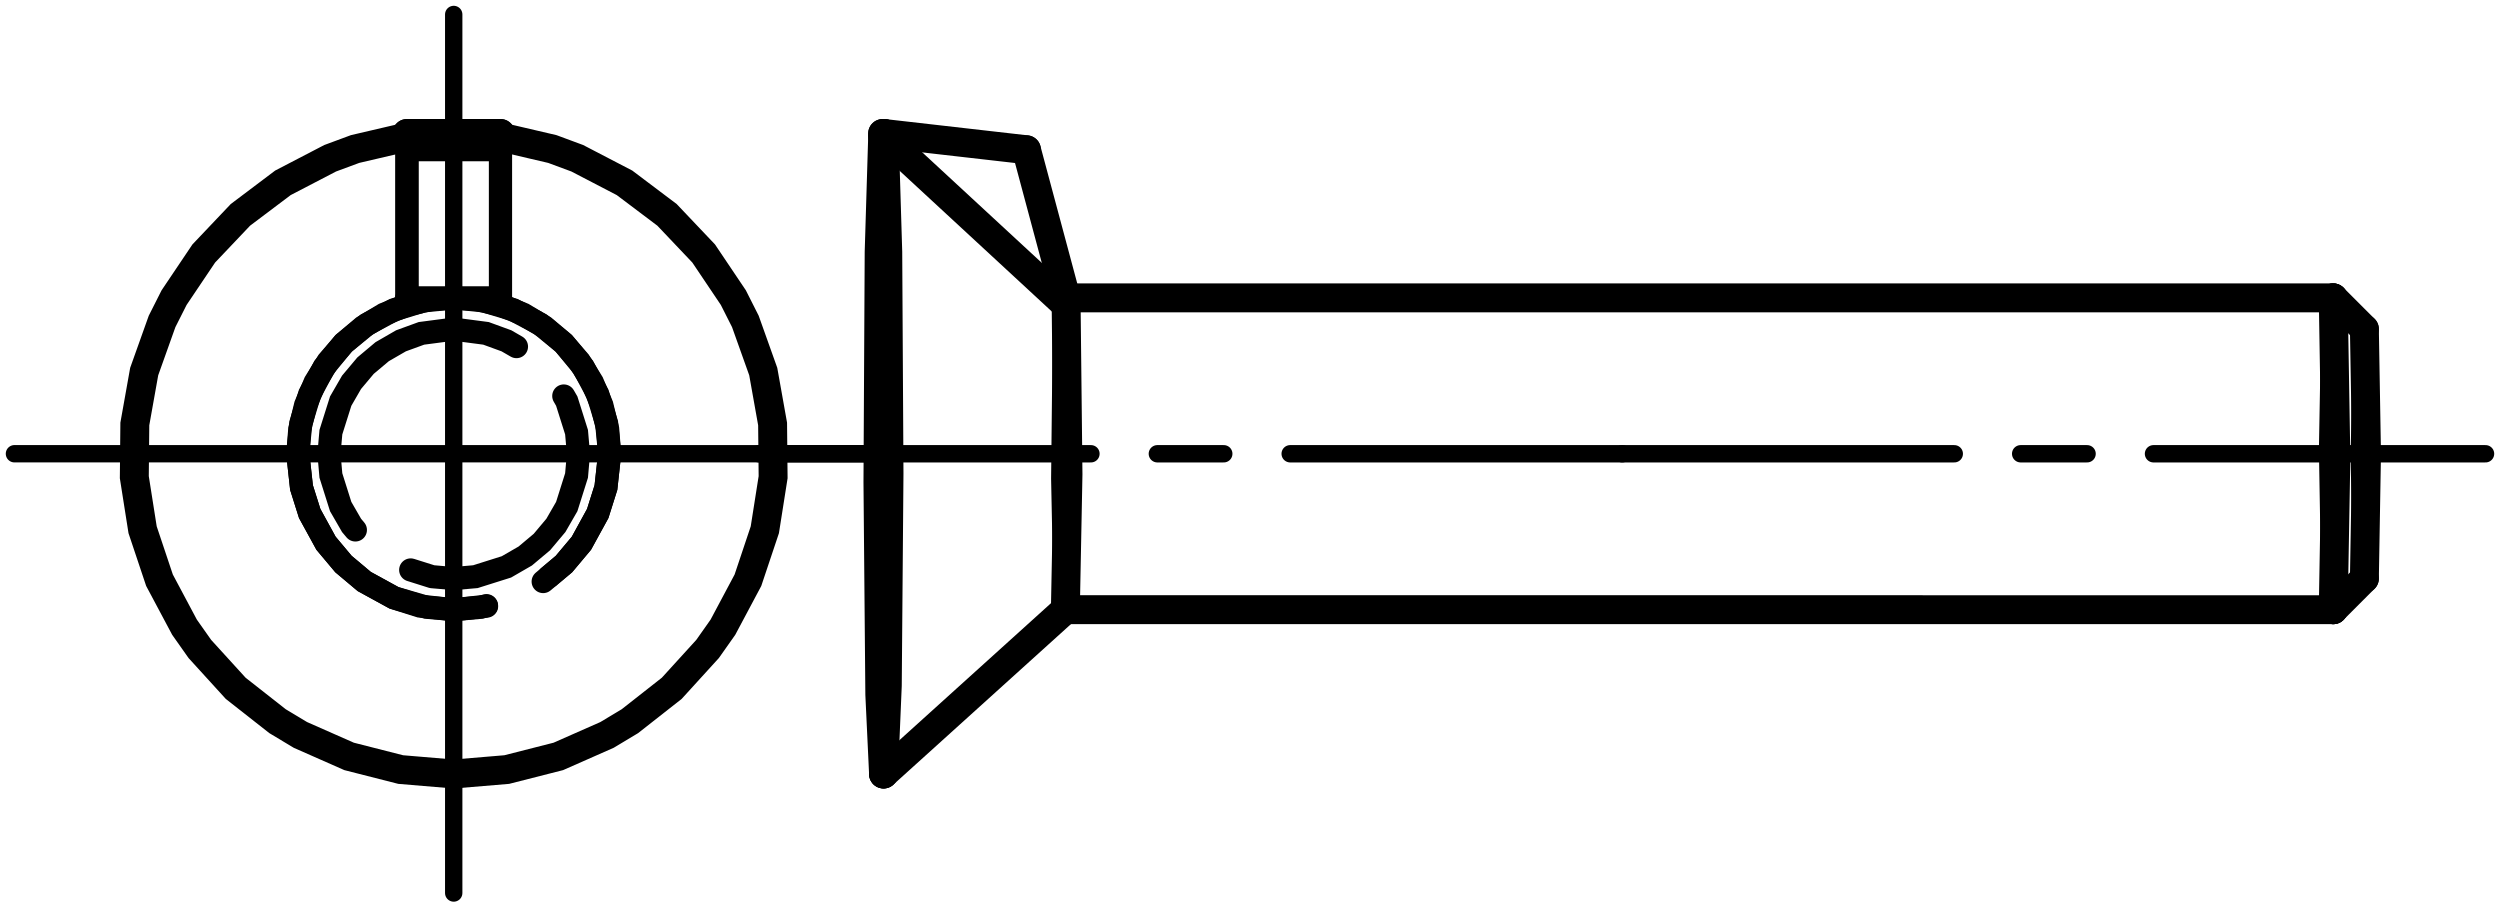
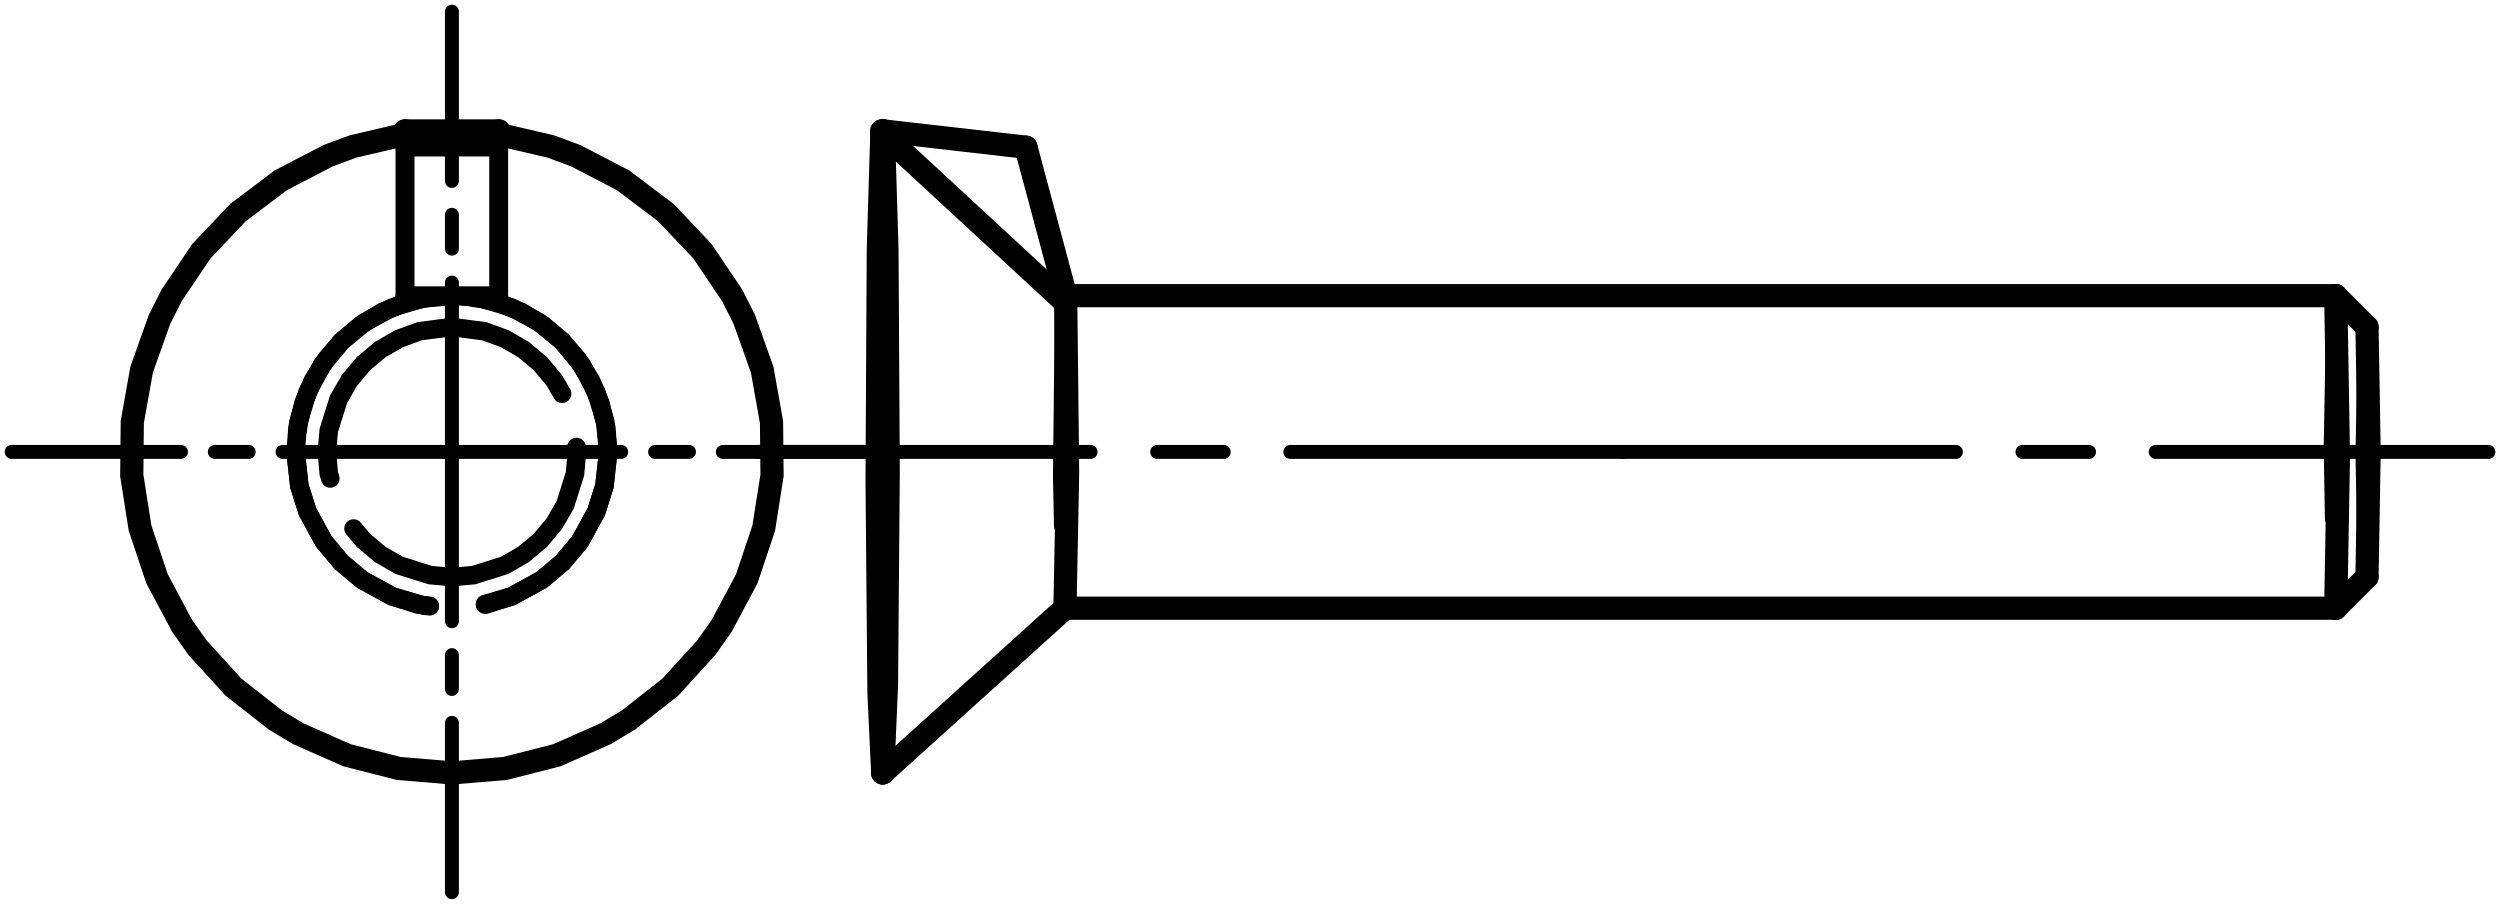
- <svg xmlns="http://www.w3.org/2000/svg" width="96.211mm" height="34.923mm" viewBox="-17.461 -17.39 96.211 34.923" version="1.1">
+ <svg xmlns="http://www.w3.org/2000/svg" width="95.989mm" height="34.701mm" viewBox="-17.351 -17.279 95.989 34.701" version="1.1">
  <g transform="scale(1,-1)" stroke-linecap="round">
-     <g fill="none" stroke="rgb(0,0,0)" stroke-width="1.113" id="Visible">
+     <g fill="none" stroke="rgb(0,0,0)" stroke-width="0.891" id="Visible">
      <line x1="1.8" y1="12.121" x2="1.8" y2="12.253" />
      <line x1="1.8" y1="12.253" x2="-1.8" y2="12.253" />
      <line x1="-1.8" y1="12.121" x2="-1.8" y2="12.253" />
      <path d="M -1.8,12.121 L -3.795,11.655 L -4.756,11.299 L -6.573,10.354 L -8.209,9.121 L -9.619,7.635 L -10.762,5.935 L -11.224,5.02 L -11.912,3.091 L -12.272,1.074 L -12.292,-0.974 L -11.973,-2.998 L -11.323,-4.94 L -10.36,-6.748 L -9.769,-7.586 L -8.39,-9.1 L -6.779,-10.365 L -5.9,-10.893 L -4.026,-11.72 L -2.041,-12.226 L 0.0,-12.397 L 2.041,-12.226 L 4.026,-11.72 L 5.9,-10.893 L 6.779,-10.365 L 8.39,-9.1 L 9.769,-7.586 L 10.36,-6.748 L 11.323,-4.94 L 11.973,-2.998 L 12.292,-0.974 L 12.272,1.074 L 11.912,3.091 L 11.224,5.02 L 10.762,5.935 L 9.619,7.635 L 8.209,9.121 L 6.573,10.354 L 4.756,11.299 L 3.795,11.655 L 1.8,12.121" />
      <line x1="16.57" y1="12.12" x2="16.57" y2="12.252" />
      <line x1="16.57" y1="12.252" x2="16.507" y2="12.252" />
      <line x1="16.507" y1="12.119" x2="16.507" y2="12.252" />
      <path d="M 16.507,12.119 L 16.373,7.693 L 16.326,-1.165 L 16.398,-9.341 L 16.542,-12.397" />
      <path d="M 16.542,-12.397 L 16.686,-8.997 L 16.752,-0.822 L 16.704,7.694 L 16.57,12.12" />
      <line x1="23.569" y1="5.65" x2="16.57" y2="12.12" />
      <path d="M 23.539,-6.073 L 23.64,-0.864 L 23.569,5.65" />
      <line x1="72.33" y1="-6.074" x2="72.332" y2="-6.073" />
      <path d="M 72.332,-6.073 L 72.434,-0.24 L 72.332,5.926" />
      <line x1="72.332" y1="5.926" x2="72.33" y2="5.926" />
      <path d="M 73.531,-4.873 L 73.613,-0.074 L 73.531,4.726" />
      <line x1="22.041" y1="11.627" x2="23.569" y2="5.927" />
      <line x1="23.569" y1="5.927" x2="23.569" y2="5.65" />
      <line x1="16.57" y1="12.252" x2="22.041" y2="11.627" />
      <line x1="23.539" y1="-6.073" x2="16.542" y2="-12.397" />
      <line x1="23.538" y1="-6.073" x2="72.33" y2="-6.074" />
      <line x1="23.569" y1="5.927" x2="72.33" y2="5.926" />
      <line x1="73.531" y1="4.726" x2="72.332" y2="5.926" />
      <line x1="73.531" y1="-4.873" x2="72.332" y2="-6.073" />
    </g>
-     <g fill="none" stroke="rgb(0,0,0)" stroke-width="0.89" id="Hidden" stroke-dasharray="10.682 2.671">
+     <g fill="none" stroke="rgb(0,0,0)" stroke-width="0.713" id="Hidden" stroke-dasharray="8.555 2.139">
      <line x1="-1.8" y1="5.652" x2="-1.8" y2="12.121" />
      <line x1="1.8" y1="5.652" x2="1.8" y2="12.121" />
      <path d="M -1.8,5.652 L -2.68,5.296 L -3.492,4.807 L -4.218,4.196 L -4.837,3.478 L -5.336,2.671 L -5.702,1.795 L -5.925,0.873 L -6.0,-0.072" />
      <path d="M -6.0,-0.072 L -5.858,-1.371 L -5.543,-2.368 L -4.915,-3.514 L -4.243,-4.315 L -3.442,-4.987 L -2.296,-5.615 L -1.042,-5.981 L -0.0,-6.072 L 1.042,-5.981 L 2.296,-5.615 L 3.442,-4.987 L 4.243,-4.315 L 4.915,-3.514 L 5.543,-2.368 L 5.858,-1.371 L 6.0,-0.072" />
      <path d="M 6.0,-0.072 L 5.925,0.873 L 5.702,1.795 L 5.336,2.671 L 4.837,3.478 L 4.218,4.196 L 3.492,4.807 L 2.68,5.296 L 1.8,5.652" />
      <path d="M 1.8,5.652 L 0.91,5.858 L -0.0,5.928" />
      <path d="M 0.0,5.928 L -0.91,5.858 L -1.8,5.652" />
      <path d="M 0.0,5.924 L -1.171,5.809 L -2.296,5.468 L -3.333,4.913 L -4.243,4.167 L -4.989,3.258 L -5.543,2.22 L -5.885,1.095 L -6.0,-0.076" />
      <path d="M -6.0,-0.076 L -5.858,-1.374 L -5.543,-2.372 L -4.915,-3.517 L -4.243,-4.318 L -3.442,-4.991 L -2.296,-5.619 L -1.299,-5.934 L 0.0,-6.076 L 1.299,-5.934 L 2.296,-5.619 L 3.441,-4.991 M 3.442,-4.991 L 4.243,-4.318 L 4.915,-3.517 L 5.543,-2.372 L 5.858,-1.374 L 6.0,-0.076" />
      <path d="M 6.0,-0.076 L 5.885,1.095 L 5.543,2.22 L 4.989,3.258 L 4.243,4.167 L 3.333,4.913 L 2.296,5.468 L 1.171,5.809 L -0.0,5.924" />
      <path d="M 0.0,4.724 L -1.242,4.561 L -2.029,4.274 L -2.753,3.856 L -3.394,3.318 L -3.932,2.677 L -4.35,1.953 L -4.727,0.758 L -4.8,-0.076 L -4.727,-0.909 L -4.35,-2.104 L -3.932,-2.829 L -3.394,-3.47 L -2.753,-4.008 L -2.029,-4.426 L -0.833,-4.803 M -0.834,-4.803 L 0.0,-4.876 L 0.834,-4.803 L 2.029,-4.426 L 2.753,-4.008 L 3.394,-3.47 L 3.932,-2.829 L 4.35,-2.104 L 4.727,-0.909 L 4.8,-0.076 L 4.727,0.758 L 4.35,1.953 L 3.932,2.677 L 3.394,3.318 L 2.753,3.856 L 2.029,4.274 L 1.242,4.561 L 0.0,4.724" />
      <line x1="-1.8" y1="5.928" x2="0.0" y2="5.928" />
      <line x1="-1.8" y1="5.928" x2="-1.8" y2="5.652" />
      <line x1="-1.8" y1="11.628" x2="-1.8" y2="5.928" />
      <line x1="0.0" y1="5.928" x2="1.8" y2="5.928" />
      <line x1="1.8" y1="11.628" x2="1.8" y2="5.928" />
      <line x1="1.8" y1="11.628" x2="-1.8" y2="11.628" />
      <line x1="1.8" y1="5.928" x2="1.8" y2="5.652" />
      <line x1="-1.8" y1="12.253" x2="-1.8" y2="11.628" />
      <line x1="1.8" y1="12.253" x2="1.8" y2="11.628" />
      <line x1="-6.0" y1="-0.072" x2="-6.0" y2="-0.076" />
      <line x1="6.0" y1="-0.072" x2="6.0" y2="-0.076" />
      <line x1="23.506" y1="5.65" x2="16.507" y2="12.119" />
      <path d="M 23.506,5.65 L 23.435,-1.028 L 23.537,-6.073" />
      <line x1="23.537" y1="-6.073" x2="23.539" y2="-6.073" />
      <line x1="23.569" y1="5.65" x2="23.537" y2="5.927" />
      <line x1="23.537" y1="5.927" x2="23.506" y2="5.65" />
      <path d="M 72.33,5.926 L 72.226,0.094 L 72.33,-6.074" />
      <path d="M 73.53,4.726 L 73.447,-0.207 L 73.531,-4.873" />
      <line x1="73.531" y1="4.726" x2="73.53" y2="4.726" />
      <line x1="23.506" y1="5.926" x2="23.537" y2="5.927" />
      <line x1="23.506" y1="5.926" x2="23.506" y2="5.65" />
      <line x1="21.979" y1="11.627" x2="23.506" y2="5.926" />
      <line x1="23.537" y1="5.927" x2="23.569" y2="5.927" />
      <line x1="22.041" y1="11.627" x2="21.979" y2="11.627" />
      <line x1="16.507" y1="12.252" x2="21.979" y2="11.627" />
      <line x1="23.537" y1="-6.073" x2="23.538" y2="-6.073" />
      <line x1="23.537" y1="5.927" x2="23.569" y2="5.927" />
    </g>
-     <g fill="none" stroke="rgb(0,0,0)" stroke-width="0.668" id="Center">
-       <line x1="0.0" y1="-0.072" x2="-16.905" y2="-0.072" />
-       <line x1="0.0" y1="-0.072" x2="16.905" y2="-0.072" />
-       <line x1="0.0" y1="-0.072" x2="0.0" y2="-16.977" />
-       <line x1="0.0" y1="-0.072" x2="0.0" y2="16.833" />
+     <g fill="none" stroke="rgb(0,0,0)" stroke-width="0.535" id="Center">
+       <line x1="0.0" y1="-0.072" x2="-6.502" y2="-0.072" />
+       <line x1="-7.802" y1="-0.072" x2="-9.103" y2="-0.072" />
+       <line x1="-10.403" y1="-0.072" x2="-16.905" y2="-0.072" />
+       <line x1="0.0" y1="-0.072" x2="6.502" y2="-0.072" />
+       <line x1="7.802" y1="-0.072" x2="9.103" y2="-0.072" />
+       <line x1="10.403" y1="-0.072" x2="16.905" y2="-0.072" />
+       <line x1="0.0" y1="-0.072" x2="0.0" y2="-6.574" />
+       <line x1="0.0" y1="-7.874" x2="0.0" y2="-9.174" />
+       <line x1="0.0" y1="-10.475" x2="0.0" y2="-16.977" />
+       <line x1="0.0" y1="-0.072" x2="0.0" y2="6.43" />
+       <line x1="0.0" y1="7.731" x2="0.0" y2="9.031" />
+       <line x1="0.0" y1="10.331" x2="0.0" y2="16.833" />
      <line x1="44.969" y1="-0.073" x2="32.191" y2="-0.073" />
      <line x1="29.635" y1="-0.073" x2="27.079" y2="-0.073" />
      <line x1="24.523" y1="-0.073" x2="11.745" y2="-0.073" />
      <line x1="44.969" y1="-0.073" x2="57.748" y2="-0.073" />
      <line x1="60.303" y1="-0.073" x2="62.859" y2="-0.073" />
      <line x1="65.415" y1="-0.073" x2="78.193" y2="-0.073" />
    </g>
  </g>
</svg>
